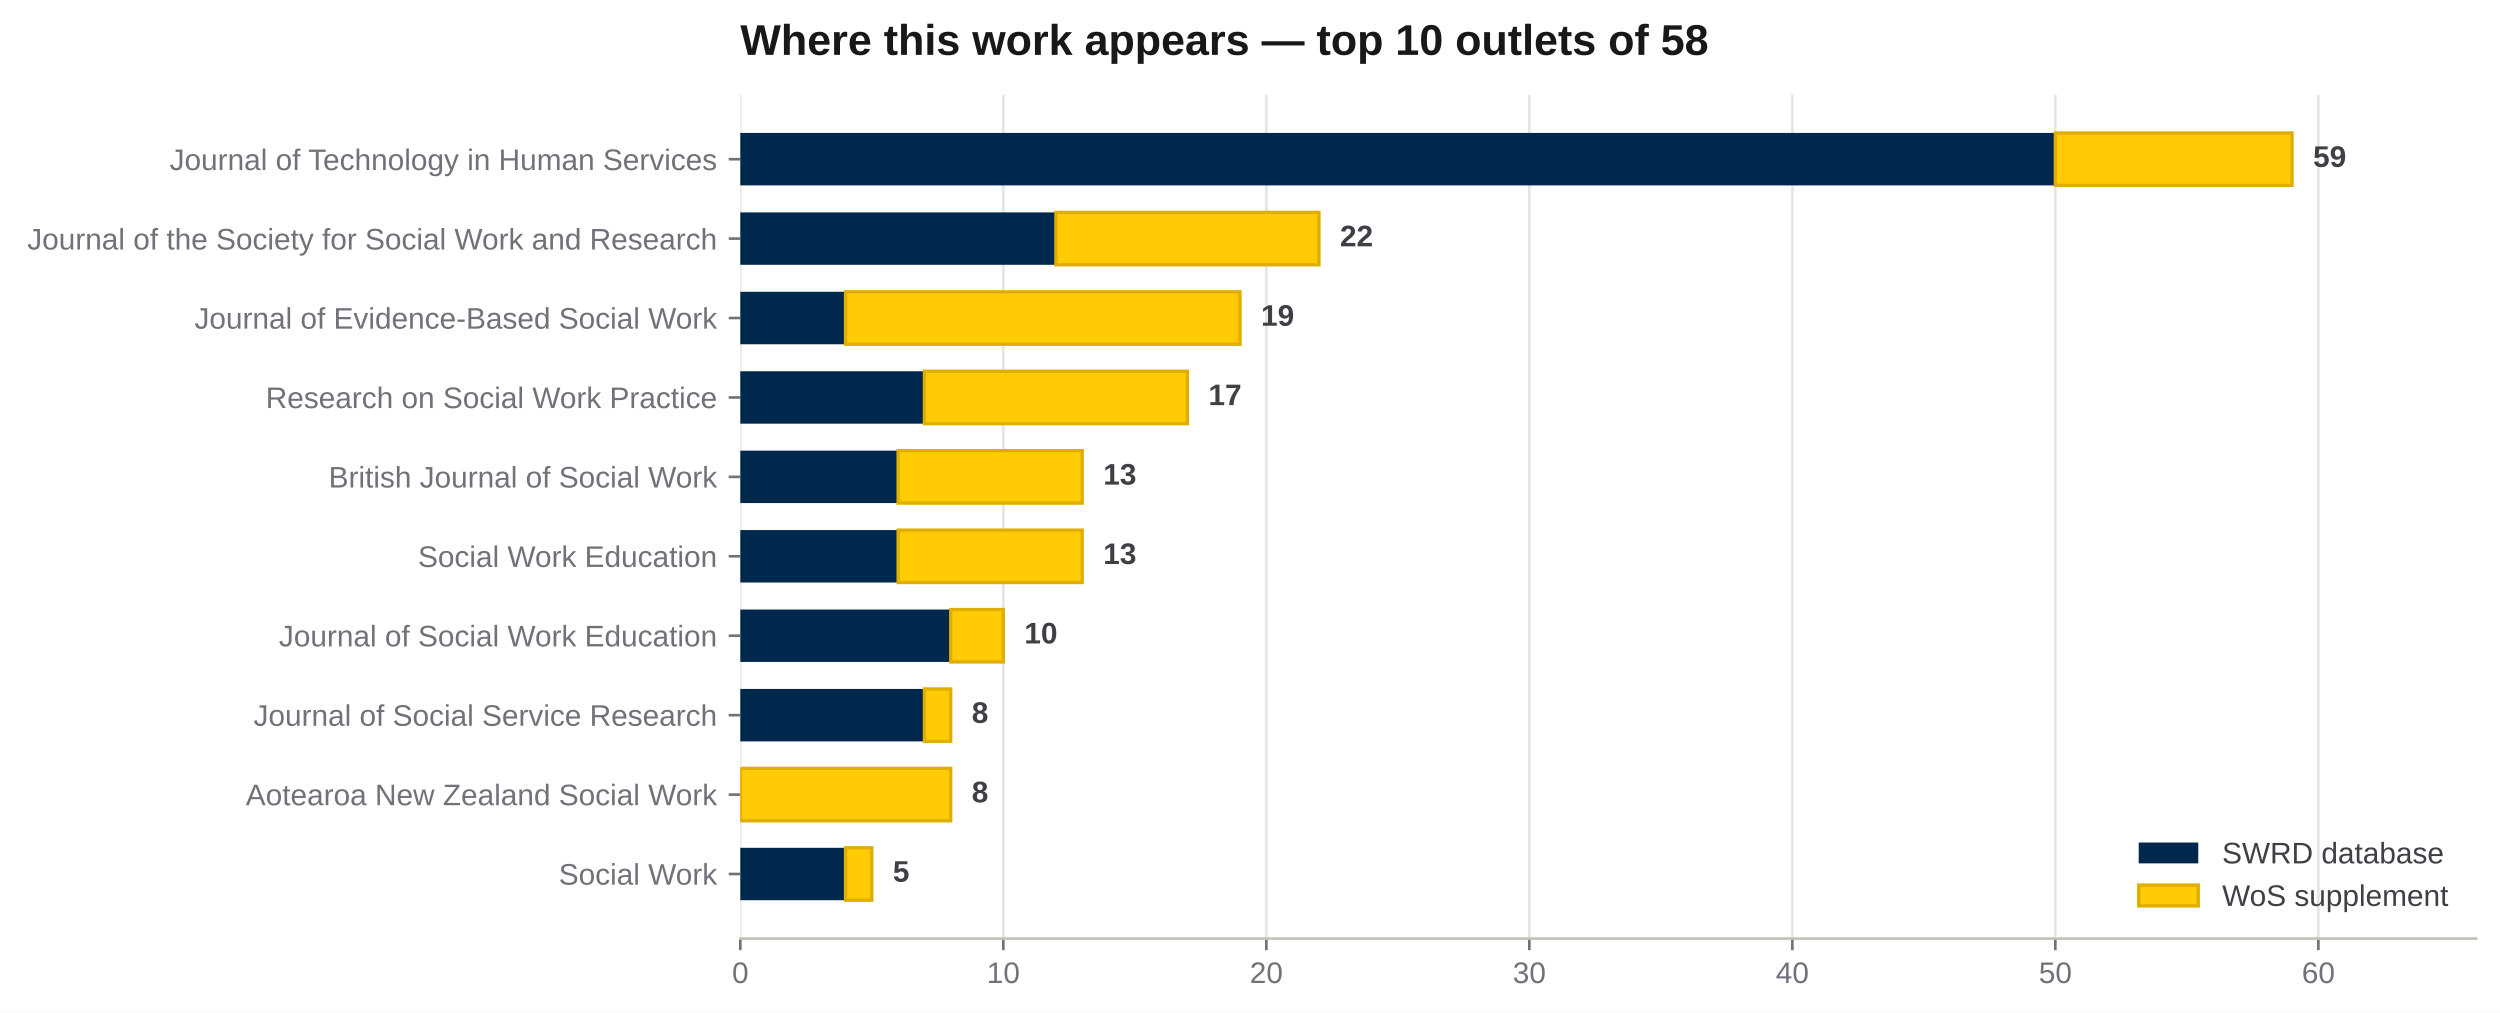
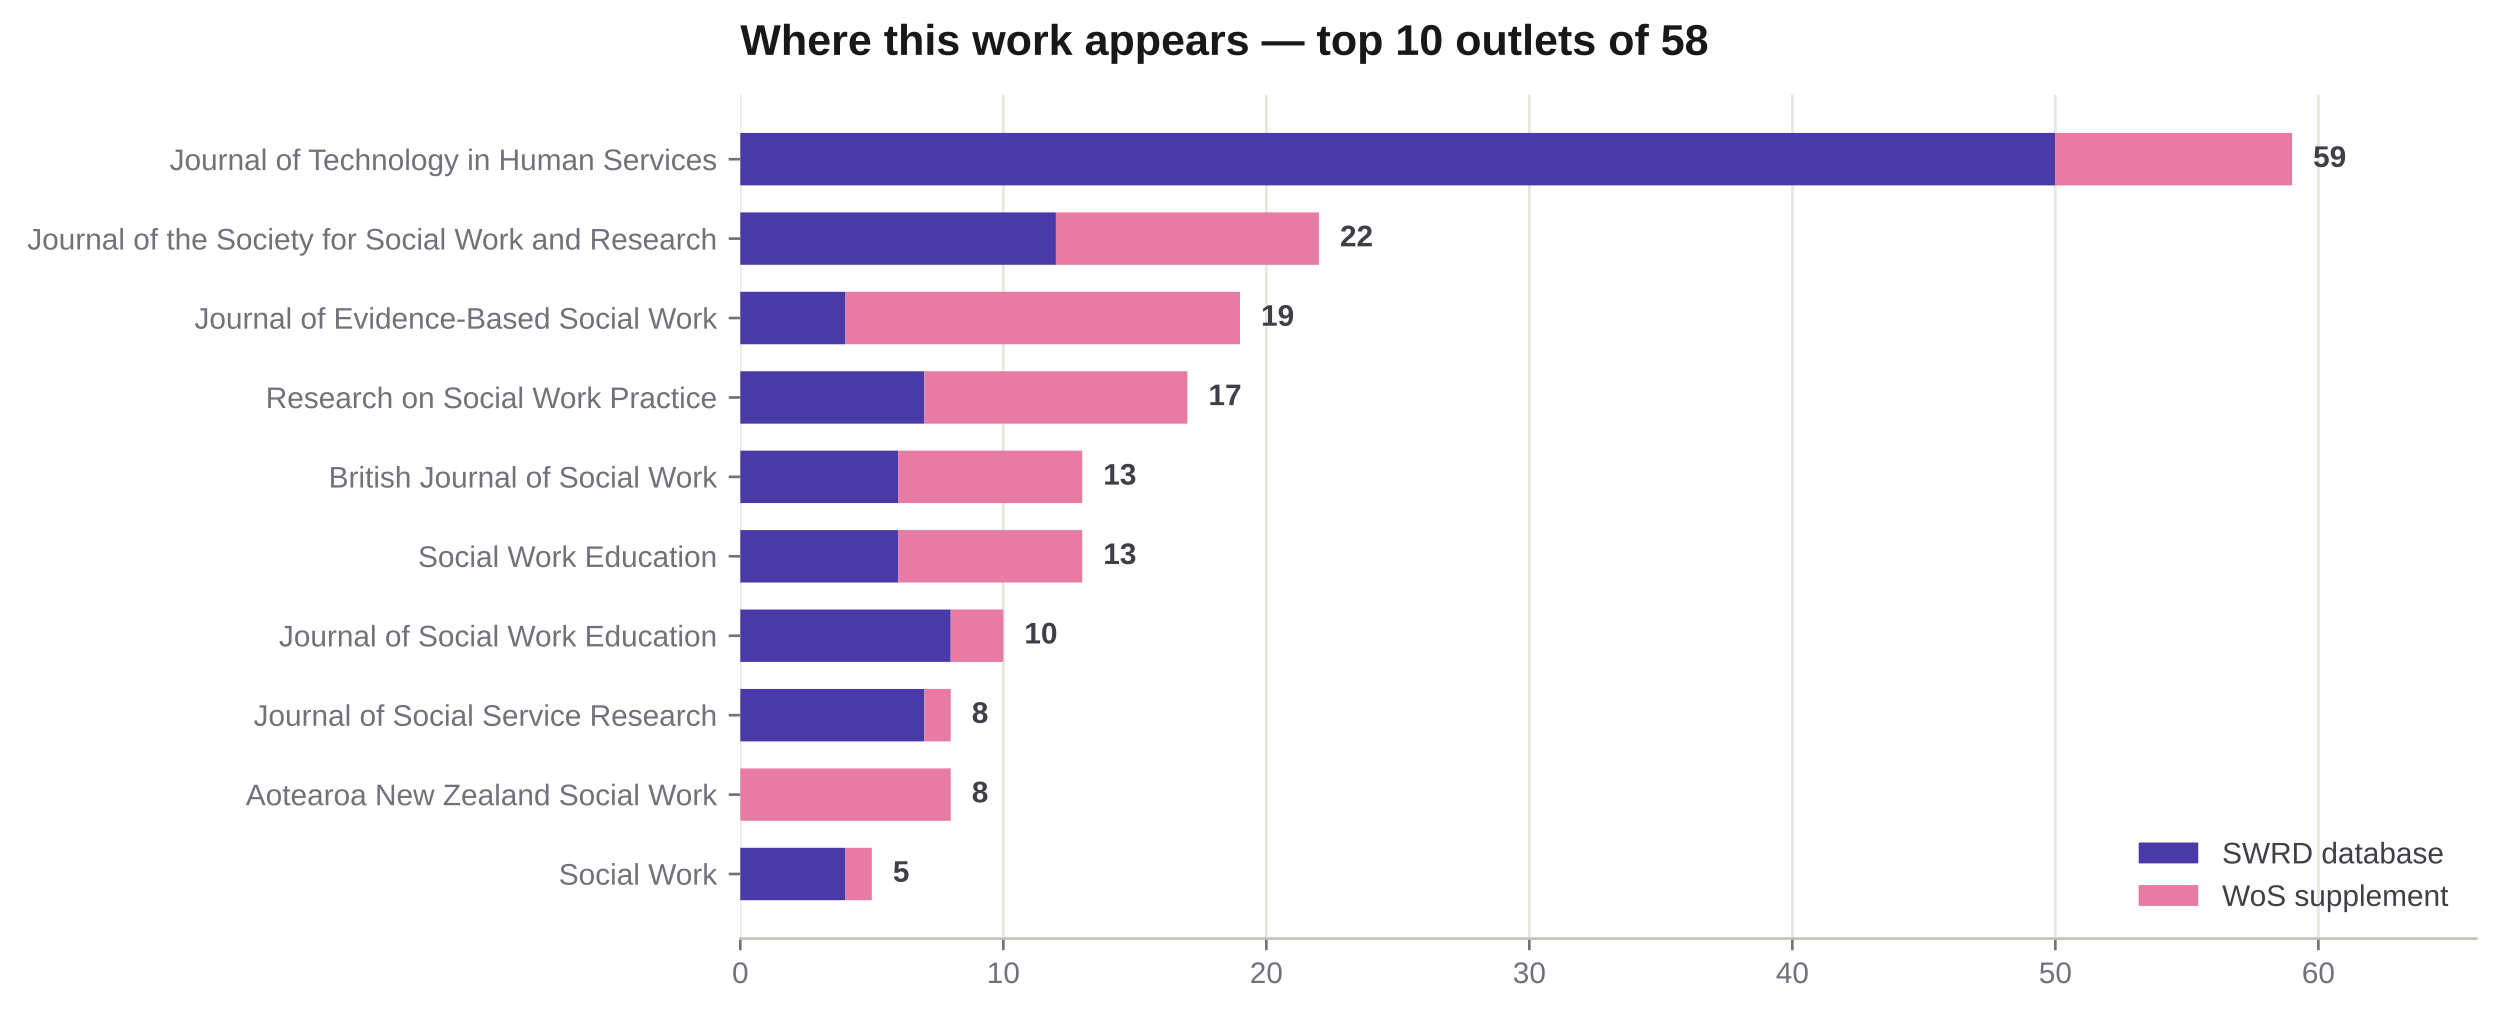
<svg xmlns="http://www.w3.org/2000/svg" xmlns:xlink="http://www.w3.org/1999/xlink" width="755.418pt" height="306.01pt" viewBox="0 0 755.418 306.01" version="1.1">
  <defs>
    <style type="text/css">*{stroke-linejoin: round; stroke-linecap: butt}</style>
  </defs>
  <g id="figure_1">
    <g id="patch_1">
      <path d="M 0 306.01  L 755.418 306.01  L 755.418 0  L 0 0  z " style="fill: #ffffff" />
    </g>
    <g id="axes_1">
      <g id="patch_2">
        <path d="M 223.697 283.61  L 748.217 283.61  L 748.217 28.586  L 223.697 28.586  z " style="fill: #ffffff" />
      </g>
      <g id="matplotlib.axis_1">
        <g id="xtick_1">
          <g id="line2d_1">
-             <path d="M 223.697 283.61  L 223.697 28.586  " clip-path="url(#p75282c7b68)" style="fill: none; stroke: #e7e5e0; stroke-width: 0.8; stroke-linecap: square" />
+             <path d="M 223.697 283.61  L 223.697 28.586  " clip-path="url(#p6a352fe3ed)" style="fill: none; stroke: #e7e5e0; stroke-width: 0.8; stroke-linecap: square" />
          </g>
          <g id="line2d_2">
            <defs>
-               <path id="m368580a160" d="M 0 0  L 0 3.5  " style="stroke: #71717a; stroke-width: 0.8" />
+               <path id="m2379b627fb" d="M 0 0  L 0 3.5  " style="stroke: #71717a; stroke-width: 0.8" />
            </defs>
            <g>
-               <use xlink:href="#m368580a160" x="223.697" y="283.61" style="fill: #71717a; stroke: #71717a; stroke-width: 0.8" />
+               <use xlink:href="#m2379b627fb" x="223.697" y="283.61" style="fill: #71717a; stroke: #71717a; stroke-width: 0.8" />
            </g>
          </g>
          <g id="text_1">
            <text style="fill: #71717a; font: 9px 'IBM Plex Sans', 'system-ui', 'Helvetica Neue', 'Arial', sans-serif; text-anchor: middle" x="223.697" y="297.037" transform="rotate(-0 223.6975 297.037)">0</text>
          </g>
        </g>
        <g id="xtick_2">
          <g id="line2d_3">
-             <path d="M 303.17 283.61  L 303.17 28.586  " clip-path="url(#p75282c7b68)" style="fill: none; stroke: #e7e5e0; stroke-width: 0.8; stroke-linecap: square" />
+             <path d="M 303.17 283.61  L 303.17 28.586  " clip-path="url(#p6a352fe3ed)" style="fill: none; stroke: #e7e5e0; stroke-width: 0.8; stroke-linecap: square" />
          </g>
          <g id="line2d_4">
            <g>
-               <use xlink:href="#m368580a160" x="303.17" y="283.61" style="fill: #71717a; stroke: #71717a; stroke-width: 0.8" />
+               <use xlink:href="#m2379b627fb" x="303.17" y="283.61" style="fill: #71717a; stroke: #71717a; stroke-width: 0.8" />
            </g>
          </g>
          <g id="text_2">
            <text style="fill: #71717a; font: 9px 'IBM Plex Sans', 'system-ui', 'Helvetica Neue', 'Arial', sans-serif; text-anchor: middle" x="303.17" y="297.037" transform="rotate(-0 303.1702 297.037)">10</text>
          </g>
        </g>
        <g id="xtick_3">
          <g id="line2d_5">
-             <path d="M 382.643 283.61  L 382.643 28.586  " clip-path="url(#p75282c7b68)" style="fill: none; stroke: #e7e5e0; stroke-width: 0.8; stroke-linecap: square" />
+             <path d="M 382.643 283.61  L 382.643 28.586  " clip-path="url(#p6a352fe3ed)" style="fill: none; stroke: #e7e5e0; stroke-width: 0.8; stroke-linecap: square" />
          </g>
          <g id="line2d_6">
            <g>
-               <use xlink:href="#m368580a160" x="382.643" y="283.61" style="fill: #71717a; stroke: #71717a; stroke-width: 0.8" />
+               <use xlink:href="#m2379b627fb" x="382.643" y="283.61" style="fill: #71717a; stroke: #71717a; stroke-width: 0.8" />
            </g>
          </g>
          <g id="text_3">
            <text style="fill: #71717a; font: 9px 'IBM Plex Sans', 'system-ui', 'Helvetica Neue', 'Arial', sans-serif; text-anchor: middle" x="382.643" y="297.037" transform="rotate(-0 382.643 297.037)">20</text>
          </g>
        </g>
        <g id="xtick_4">
          <g id="line2d_7">
-             <path d="M 462.116 283.61  L 462.116 28.586  " clip-path="url(#p75282c7b68)" style="fill: none; stroke: #e7e5e0; stroke-width: 0.8; stroke-linecap: square" />
+             <path d="M 462.116 283.61  L 462.116 28.586  " clip-path="url(#p6a352fe3ed)" style="fill: none; stroke: #e7e5e0; stroke-width: 0.8; stroke-linecap: square" />
          </g>
          <g id="line2d_8">
            <g>
-               <use xlink:href="#m368580a160" x="462.116" y="283.61" style="fill: #71717a; stroke: #71717a; stroke-width: 0.8" />
+               <use xlink:href="#m2379b627fb" x="462.116" y="283.61" style="fill: #71717a; stroke: #71717a; stroke-width: 0.8" />
            </g>
          </g>
          <g id="text_4">
            <text style="fill: #71717a; font: 9px 'IBM Plex Sans', 'system-ui', 'Helvetica Neue', 'Arial', sans-serif; text-anchor: middle" x="462.116" y="297.037" transform="rotate(-0 462.1157 297.037)">30</text>
          </g>
        </g>
        <g id="xtick_5">
          <g id="line2d_9">
-             <path d="M 541.588 283.61  L 541.588 28.586  " clip-path="url(#p75282c7b68)" style="fill: none; stroke: #e7e5e0; stroke-width: 0.8; stroke-linecap: square" />
+             <path d="M 541.588 283.61  L 541.588 28.586  " clip-path="url(#p6a352fe3ed)" style="fill: none; stroke: #e7e5e0; stroke-width: 0.8; stroke-linecap: square" />
          </g>
          <g id="line2d_10">
            <g>
-               <use xlink:href="#m368580a160" x="541.588" y="283.61" style="fill: #71717a; stroke: #71717a; stroke-width: 0.8" />
+               <use xlink:href="#m2379b627fb" x="541.588" y="283.61" style="fill: #71717a; stroke: #71717a; stroke-width: 0.8" />
            </g>
          </g>
          <g id="text_5">
            <text style="fill: #71717a; font: 9px 'IBM Plex Sans', 'system-ui', 'Helvetica Neue', 'Arial', sans-serif; text-anchor: middle" x="541.588" y="297.037" transform="rotate(-0 541.5884 297.037)">40</text>
          </g>
        </g>
        <g id="xtick_6">
          <g id="line2d_11">
-             <path d="M 621.061 283.61  L 621.061 28.586  " clip-path="url(#p75282c7b68)" style="fill: none; stroke: #e7e5e0; stroke-width: 0.8; stroke-linecap: square" />
+             <path d="M 621.061 283.61  L 621.061 28.586  " clip-path="url(#p6a352fe3ed)" style="fill: none; stroke: #e7e5e0; stroke-width: 0.8; stroke-linecap: square" />
          </g>
          <g id="line2d_12">
            <g>
-               <use xlink:href="#m368580a160" x="621.061" y="283.61" style="fill: #71717a; stroke: #71717a; stroke-width: 0.8" />
+               <use xlink:href="#m2379b627fb" x="621.061" y="283.61" style="fill: #71717a; stroke: #71717a; stroke-width: 0.8" />
            </g>
          </g>
          <g id="text_6">
            <text style="fill: #71717a; font: 9px 'IBM Plex Sans', 'system-ui', 'Helvetica Neue', 'Arial', sans-serif; text-anchor: middle" x="621.061" y="297.037" transform="rotate(-0 621.0611 297.037)">50</text>
          </g>
        </g>
        <g id="xtick_7">
          <g id="line2d_13">
-             <path d="M 700.534 283.61  L 700.534 28.586  " clip-path="url(#p75282c7b68)" style="fill: none; stroke: #e7e5e0; stroke-width: 0.8; stroke-linecap: square" />
+             <path d="M 700.534 283.61  L 700.534 28.586  " clip-path="url(#p6a352fe3ed)" style="fill: none; stroke: #e7e5e0; stroke-width: 0.8; stroke-linecap: square" />
          </g>
          <g id="line2d_14">
            <g>
-               <use xlink:href="#m368580a160" x="700.534" y="283.61" style="fill: #71717a; stroke: #71717a; stroke-width: 0.8" />
+               <use xlink:href="#m2379b627fb" x="700.534" y="283.61" style="fill: #71717a; stroke: #71717a; stroke-width: 0.8" />
            </g>
          </g>
          <g id="text_7">
            <text style="fill: #71717a; font: 9px 'IBM Plex Sans', 'system-ui', 'Helvetica Neue', 'Arial', sans-serif; text-anchor: middle" x="700.534" y="297.037" transform="rotate(-0 700.5339 297.037)">60</text>
          </g>
        </g>
      </g>
      <g id="matplotlib.axis_2">
        <g id="ytick_1">
          <g id="line2d_15">
            <defs>
-               <path id="mcc20f34af5" d="M 0 0  L -3.5 0  " style="stroke: #71717a; stroke-width: 0.8" />
+               <path id="mdadc996dad" d="M 0 0  L -3.5 0  " style="stroke: #71717a; stroke-width: 0.8" />
            </defs>
            <g>
-               <use xlink:href="#mcc20f34af5" x="223.697" y="264.098" style="fill: #71717a; stroke: #71717a; stroke-width: 0.8" />
+               <use xlink:href="#mdadc996dad" x="223.697" y="264.098" style="fill: #71717a; stroke: #71717a; stroke-width: 0.8" />
            </g>
          </g>
          <g id="text_8">
            <text style="fill: #71717a; font: 9px 'IBM Plex Sans', 'system-ui', 'Helvetica Neue', 'Arial', sans-serif; text-anchor: end" x="216.697" y="267.312" transform="rotate(-0 216.6975 267.3117)">Social Work</text>
          </g>
        </g>
        <g id="ytick_2">
          <g id="line2d_16">
            <g>
-               <use xlink:href="#mcc20f34af5" x="223.697" y="240.098" style="fill: #71717a; stroke: #71717a; stroke-width: 0.8" />
+               <use xlink:href="#mdadc996dad" x="223.697" y="240.098" style="fill: #71717a; stroke: #71717a; stroke-width: 0.8" />
            </g>
          </g>
          <g id="text_9">
            <text style="fill: #71717a; font: 9px 'IBM Plex Sans', 'system-ui', 'Helvetica Neue', 'Arial', sans-serif; text-anchor: end" x="216.697" y="243.312" transform="rotate(-0 216.6975 243.3117)">Aotearoa New Zealand Social Work</text>
          </g>
        </g>
        <g id="ytick_3">
          <g id="line2d_17">
            <g>
-               <use xlink:href="#mcc20f34af5" x="223.697" y="216.098" style="fill: #71717a; stroke: #71717a; stroke-width: 0.8" />
+               <use xlink:href="#mdadc996dad" x="223.697" y="216.098" style="fill: #71717a; stroke: #71717a; stroke-width: 0.8" />
            </g>
          </g>
          <g id="text_10">
            <text style="fill: #71717a; font: 9px 'IBM Plex Sans', 'system-ui', 'Helvetica Neue', 'Arial', sans-serif; text-anchor: end" x="216.697" y="219.312" transform="rotate(-0 216.6975 219.3117)">Journal of Social Service Research</text>
          </g>
        </g>
        <g id="ytick_4">
          <g id="line2d_18">
            <g>
-               <use xlink:href="#mcc20f34af5" x="223.697" y="192.098" style="fill: #71717a; stroke: #71717a; stroke-width: 0.8" />
+               <use xlink:href="#mdadc996dad" x="223.697" y="192.098" style="fill: #71717a; stroke: #71717a; stroke-width: 0.8" />
            </g>
          </g>
          <g id="text_11">
            <text style="fill: #71717a; font: 9px 'IBM Plex Sans', 'system-ui', 'Helvetica Neue', 'Arial', sans-serif; text-anchor: end" x="216.697" y="195.312" transform="rotate(-0 216.6975 195.3117)">Journal of Social Work Education</text>
          </g>
        </g>
        <g id="ytick_5">
          <g id="line2d_19">
            <g>
-               <use xlink:href="#mcc20f34af5" x="223.697" y="168.098" style="fill: #71717a; stroke: #71717a; stroke-width: 0.8" />
+               <use xlink:href="#mdadc996dad" x="223.697" y="168.098" style="fill: #71717a; stroke: #71717a; stroke-width: 0.8" />
            </g>
          </g>
          <g id="text_12">
            <text style="fill: #71717a; font: 9px 'IBM Plex Sans', 'system-ui', 'Helvetica Neue', 'Arial', sans-serif; text-anchor: end" x="216.697" y="171.312" transform="rotate(-0 216.6975 171.3117)">Social Work Education</text>
          </g>
        </g>
        <g id="ytick_6">
          <g id="line2d_20">
            <g>
-               <use xlink:href="#mcc20f34af5" x="223.697" y="144.098" style="fill: #71717a; stroke: #71717a; stroke-width: 0.8" />
+               <use xlink:href="#mdadc996dad" x="223.697" y="144.098" style="fill: #71717a; stroke: #71717a; stroke-width: 0.8" />
            </g>
          </g>
          <g id="text_13">
            <text style="fill: #71717a; font: 9px 'IBM Plex Sans', 'system-ui', 'Helvetica Neue', 'Arial', sans-serif; text-anchor: end" x="216.697" y="147.312" transform="rotate(-0 216.6975 147.3117)">British Journal of Social Work</text>
          </g>
        </g>
        <g id="ytick_7">
          <g id="line2d_21">
            <g>
-               <use xlink:href="#mcc20f34af5" x="223.697" y="120.098" style="fill: #71717a; stroke: #71717a; stroke-width: 0.8" />
+               <use xlink:href="#mdadc996dad" x="223.697" y="120.098" style="fill: #71717a; stroke: #71717a; stroke-width: 0.8" />
            </g>
          </g>
          <g id="text_14">
            <text style="fill: #71717a; font: 9px 'IBM Plex Sans', 'system-ui', 'Helvetica Neue', 'Arial', sans-serif; text-anchor: end" x="216.697" y="123.312" transform="rotate(-0 216.6975 123.3117)">Research on Social Work Practice</text>
          </g>
        </g>
        <g id="ytick_8">
          <g id="line2d_22">
            <g>
-               <use xlink:href="#mcc20f34af5" x="223.697" y="96.098" style="fill: #71717a; stroke: #71717a; stroke-width: 0.8" />
+               <use xlink:href="#mdadc996dad" x="223.697" y="96.098" style="fill: #71717a; stroke: #71717a; stroke-width: 0.8" />
            </g>
          </g>
          <g id="text_15">
            <text style="fill: #71717a; font: 9px 'IBM Plex Sans', 'system-ui', 'Helvetica Neue', 'Arial', sans-serif; text-anchor: end" x="216.697" y="99.312" transform="rotate(-0 216.6975 99.31169)">Journal of Evidence-Based Social Work</text>
          </g>
        </g>
        <g id="ytick_9">
          <g id="line2d_23">
            <g>
-               <use xlink:href="#mcc20f34af5" x="223.697" y="72.098" style="fill: #71717a; stroke: #71717a; stroke-width: 0.8" />
+               <use xlink:href="#mdadc996dad" x="223.697" y="72.098" style="fill: #71717a; stroke: #71717a; stroke-width: 0.8" />
            </g>
          </g>
          <g id="text_16">
            <text style="fill: #71717a; font: 9px 'IBM Plex Sans', 'system-ui', 'Helvetica Neue', 'Arial', sans-serif; text-anchor: end" x="216.697" y="75.388" transform="rotate(-0 216.6975 75.38762)">Journal of the Society for Social Work and Research</text>
          </g>
        </g>
        <g id="ytick_10">
          <g id="line2d_24">
            <g>
-               <use xlink:href="#mcc20f34af5" x="223.697" y="48.098" style="fill: #71717a; stroke: #71717a; stroke-width: 0.8" />
+               <use xlink:href="#mdadc996dad" x="223.697" y="48.098" style="fill: #71717a; stroke: #71717a; stroke-width: 0.8" />
            </g>
          </g>
          <g id="text_17">
            <text style="fill: #71717a; font: 9px 'IBM Plex Sans', 'system-ui', 'Helvetica Neue', 'Arial', sans-serif; text-anchor: end" x="216.697" y="51.388" transform="rotate(-0 216.6975 51.38762)">Journal of Technology in Human Services</text>
          </g>
        </g>
      </g>
      <g id="patch_3">
        <path d="M 223.697 283.61  L 748.217 283.61  " style="fill: none; stroke: #c3c2b7; stroke-width: 0.8; stroke-linejoin: miter; stroke-linecap: square" />
      </g>
      <g id="patch_4">
-         <path d="M 223.697 272.018  L 255.487 272.018  L 255.487 256.178  L 223.697 256.178  z " clip-path="url(#p75282c7b68)" style="fill: #00274c" />
+         <path d="M 223.697 272.018  L 255.487 272.018  L 255.487 256.178  L 223.697 256.178  z " clip-path="url(#p6a352fe3ed)" style="fill: #4a3aa7" />
      </g>
      <g id="patch_5">
-         <path d="M 223.697 248.018  L 223.697 248.018  L 223.697 232.178  L 223.697 232.178  z " clip-path="url(#p75282c7b68)" style="fill: #00274c" />
+         <path d="M 223.697 248.018  L 223.697 248.018  L 223.697 232.178  L 223.697 232.178  z " clip-path="url(#p6a352fe3ed)" style="fill: #4a3aa7" />
      </g>
      <g id="patch_6">
-         <path d="M 223.697 224.018  L 279.328 224.018  L 279.328 208.178  L 223.697 208.178  z " clip-path="url(#p75282c7b68)" style="fill: #00274c" />
+         <path d="M 223.697 224.018  L 279.328 224.018  L 279.328 208.178  L 223.697 208.178  z " clip-path="url(#p6a352fe3ed)" style="fill: #4a3aa7" />
      </g>
      <g id="patch_7">
-         <path d="M 223.697 200.018  L 287.276 200.018  L 287.276 184.178  L 223.697 184.178  z " clip-path="url(#p75282c7b68)" style="fill: #00274c" />
+         <path d="M 223.697 200.018  L 287.276 200.018  L 287.276 184.178  L 223.697 184.178  z " clip-path="url(#p6a352fe3ed)" style="fill: #4a3aa7" />
      </g>
      <g id="patch_8">
-         <path d="M 223.697 176.018  L 271.381 176.018  L 271.381 160.178  L 223.697 160.178  z " clip-path="url(#p75282c7b68)" style="fill: #00274c" />
+         <path d="M 223.697 176.018  L 271.381 176.018  L 271.381 160.178  L 223.697 160.178  z " clip-path="url(#p6a352fe3ed)" style="fill: #4a3aa7" />
      </g>
      <g id="patch_9">
-         <path d="M 223.697 152.018  L 271.381 152.018  L 271.381 136.178  L 223.697 136.178  z " clip-path="url(#p75282c7b68)" style="fill: #00274c" />
+         <path d="M 223.697 152.018  L 271.381 152.018  L 271.381 136.178  L 223.697 136.178  z " clip-path="url(#p6a352fe3ed)" style="fill: #4a3aa7" />
      </g>
      <g id="patch_10">
-         <path d="M 223.697 128.018  L 279.328 128.018  L 279.328 112.178  L 223.697 112.178  z " clip-path="url(#p75282c7b68)" style="fill: #00274c" />
+         <path d="M 223.697 128.018  L 279.328 128.018  L 279.328 112.178  L 223.697 112.178  z " clip-path="url(#p6a352fe3ed)" style="fill: #4a3aa7" />
      </g>
      <g id="patch_11">
-         <path d="M 223.697 104.018  L 255.487 104.018  L 255.487 88.178  L 223.697 88.178  z " clip-path="url(#p75282c7b68)" style="fill: #00274c" />
+         <path d="M 223.697 104.018  L 255.487 104.018  L 255.487 88.178  L 223.697 88.178  z " clip-path="url(#p6a352fe3ed)" style="fill: #4a3aa7" />
      </g>
      <g id="patch_12">
-         <path d="M 223.697 80.018  L 319.065 80.018  L 319.065 64.178  L 223.697 64.178  z " clip-path="url(#p75282c7b68)" style="fill: #00274c" />
+         <path d="M 223.697 80.018  L 319.065 80.018  L 319.065 64.178  L 223.697 64.178  z " clip-path="url(#p6a352fe3ed)" style="fill: #4a3aa7" />
      </g>
      <g id="patch_13">
-         <path d="M 223.697 56.018  L 621.061 56.018  L 621.061 40.178  L 223.697 40.178  z " clip-path="url(#p75282c7b68)" style="fill: #00274c" />
+         <path d="M 223.697 56.018  L 621.061 56.018  L 621.061 40.178  L 223.697 40.178  z " clip-path="url(#p6a352fe3ed)" style="fill: #4a3aa7" />
      </g>
      <g id="patch_14">
-         <path d="M 255.487 272.018  L 263.434 272.018  L 263.434 256.178  L 255.487 256.178  z " clip-path="url(#p75282c7b68)" style="fill: #ffcb05; stroke: #e0ae00; stroke-linejoin: miter" />
+         <path d="M 255.487 272.018  L 263.434 272.018  L 263.434 256.178  L 255.487 256.178  z " clip-path="url(#p6a352fe3ed)" style="fill: #e87ba4" />
      </g>
      <g id="patch_15">
-         <path d="M 223.697 248.018  L 287.276 248.018  L 287.276 232.178  L 223.697 232.178  z " clip-path="url(#p75282c7b68)" style="fill: #ffcb05; stroke: #e0ae00; stroke-linejoin: miter" />
+         <path d="M 223.697 248.018  L 287.276 248.018  L 287.276 232.178  L 223.697 232.178  z " clip-path="url(#p6a352fe3ed)" style="fill: #e87ba4" />
      </g>
      <g id="patch_16">
-         <path d="M 279.328 224.018  L 287.276 224.018  L 287.276 208.178  L 279.328 208.178  z " clip-path="url(#p75282c7b68)" style="fill: #ffcb05; stroke: #e0ae00; stroke-linejoin: miter" />
+         <path d="M 279.328 224.018  L 287.276 224.018  L 287.276 208.178  L 279.328 208.178  z " clip-path="url(#p6a352fe3ed)" style="fill: #e87ba4" />
      </g>
      <g id="patch_17">
-         <path d="M 287.276 200.018  L 303.17 200.018  L 303.17 184.178  L 287.276 184.178  z " clip-path="url(#p75282c7b68)" style="fill: #ffcb05; stroke: #e0ae00; stroke-linejoin: miter" />
+         <path d="M 287.276 200.018  L 303.17 200.018  L 303.17 184.178  L 287.276 184.178  z " clip-path="url(#p6a352fe3ed)" style="fill: #e87ba4" />
      </g>
      <g id="patch_18">
-         <path d="M 271.381 176.018  L 327.012 176.018  L 327.012 160.178  L 271.381 160.178  z " clip-path="url(#p75282c7b68)" style="fill: #ffcb05; stroke: #e0ae00; stroke-linejoin: miter" />
+         <path d="M 271.381 176.018  L 327.012 176.018  L 327.012 160.178  L 271.381 160.178  z " clip-path="url(#p6a352fe3ed)" style="fill: #e87ba4" />
      </g>
      <g id="patch_19">
-         <path d="M 271.381 152.018  L 327.012 152.018  L 327.012 136.178  L 271.381 136.178  z " clip-path="url(#p75282c7b68)" style="fill: #ffcb05; stroke: #e0ae00; stroke-linejoin: miter" />
+         <path d="M 271.381 152.018  L 327.012 152.018  L 327.012 136.178  L 271.381 136.178  z " clip-path="url(#p6a352fe3ed)" style="fill: #e87ba4" />
      </g>
      <g id="patch_20">
-         <path d="M 279.328 128.018  L 358.801 128.018  L 358.801 112.178  L 279.328 112.178  z " clip-path="url(#p75282c7b68)" style="fill: #ffcb05; stroke: #e0ae00; stroke-linejoin: miter" />
+         <path d="M 279.328 128.018  L 358.801 128.018  L 358.801 112.178  L 279.328 112.178  z " clip-path="url(#p6a352fe3ed)" style="fill: #e87ba4" />
      </g>
      <g id="patch_21">
-         <path d="M 255.487 104.018  L 374.696 104.018  L 374.696 88.178  L 255.487 88.178  z " clip-path="url(#p75282c7b68)" style="fill: #ffcb05; stroke: #e0ae00; stroke-linejoin: miter" />
+         <path d="M 255.487 104.018  L 374.696 104.018  L 374.696 88.178  L 255.487 88.178  z " clip-path="url(#p6a352fe3ed)" style="fill: #e87ba4" />
      </g>
      <g id="patch_22">
-         <path d="M 319.065 80.018  L 398.538 80.018  L 398.538 64.178  L 319.065 64.178  z " clip-path="url(#p75282c7b68)" style="fill: #ffcb05; stroke: #e0ae00; stroke-linejoin: miter" />
+         <path d="M 319.065 80.018  L 398.538 80.018  L 398.538 64.178  L 319.065 64.178  z " clip-path="url(#p6a352fe3ed)" style="fill: #e87ba4" />
      </g>
      <g id="patch_23">
-         <path d="M 621.061 56.018  L 692.587 56.018  L 692.587 40.178  L 621.061 40.178  z " clip-path="url(#p75282c7b68)" style="fill: #ffcb05; stroke: #e0ae00; stroke-linejoin: miter" />
+         <path d="M 621.061 56.018  L 692.587 56.018  L 692.587 40.178  L 621.061 40.178  z " clip-path="url(#p6a352fe3ed)" style="fill: #e87ba4" />
      </g>
      <g id="text_18">
        <text style="fill: #3f3f46; font: 700 9px 'IBM Plex Sans', 'system-ui', 'Helvetica Neue', 'Arial', sans-serif; text-anchor: start" x="269.792" y="266.425" transform="rotate(-0 269.7917 266.425)">5</text>
      </g>
      <g id="text_19">
        <text style="fill: #3f3f46; font: 700 9px 'IBM Plex Sans', 'system-ui', 'Helvetica Neue', 'Arial', sans-serif; text-anchor: start" x="293.634" y="242.425" transform="rotate(-0 293.6335 242.425)">8</text>
      </g>
      <g id="text_20">
        <text style="fill: #3f3f46; font: 700 9px 'IBM Plex Sans', 'system-ui', 'Helvetica Neue', 'Arial', sans-serif; text-anchor: start" x="293.634" y="218.425" transform="rotate(-0 293.6335 218.425)">8</text>
      </g>
      <g id="text_21">
        <text style="fill: #3f3f46; font: 700 9px 'IBM Plex Sans', 'system-ui', 'Helvetica Neue', 'Arial', sans-serif; text-anchor: start" x="309.528" y="194.425" transform="rotate(-0 309.528 194.425)">10</text>
      </g>
      <g id="text_22">
        <text style="fill: #3f3f46; font: 700 9px 'IBM Plex Sans', 'system-ui', 'Helvetica Neue', 'Arial', sans-serif; text-anchor: start" x="333.37" y="170.425" transform="rotate(-0 333.3699 170.425)">13</text>
      </g>
      <g id="text_23">
        <text style="fill: #3f3f46; font: 700 9px 'IBM Plex Sans', 'system-ui', 'Helvetica Neue', 'Arial', sans-serif; text-anchor: start" x="333.37" y="146.425" transform="rotate(-0 333.3699 146.425)">13</text>
      </g>
      <g id="text_24">
        <text style="fill: #3f3f46; font: 700 9px 'IBM Plex Sans', 'system-ui', 'Helvetica Neue', 'Arial', sans-serif; text-anchor: start" x="365.159" y="122.425" transform="rotate(-0 365.159 122.425)">17</text>
      </g>
      <g id="text_25">
        <text style="fill: #3f3f46; font: 700 9px 'IBM Plex Sans', 'system-ui', 'Helvetica Neue', 'Arial', sans-serif; text-anchor: start" x="381.053" y="98.425" transform="rotate(-0 381.0535 98.42505)">19</text>
      </g>
      <g id="text_26">
        <text style="fill: #3f3f46; font: 700 9px 'IBM Plex Sans', 'system-ui', 'Helvetica Neue', 'Arial', sans-serif; text-anchor: start" x="404.895" y="74.425" transform="rotate(-0 404.8953 74.42505)">22</text>
      </g>
      <g id="text_27">
        <text style="fill: #3f3f46; font: 700 9px 'IBM Plex Sans', 'system-ui', 'Helvetica Neue', 'Arial', sans-serif; text-anchor: start" x="698.944" y="50.425" transform="rotate(-0 698.9444 50.42505)">59</text>
      </g>
      <g id="text_28">
        <text style="fill: #18181b; font: 700 13px 'IBM Plex Sans', 'system-ui', 'Helvetica Neue', 'Arial', sans-serif; text-anchor: start" x="223.697" y="16.586" transform="rotate(-0 223.6975 16.58641)">Where this work appears — top 10 outlets of 58</text>
      </g>
      <g id="legend_1">
        <g id="patch_24">
-           <path d="M 646.245 260.885  L 664.245 260.885  L 664.245 254.585  L 646.245 254.585  z " style="fill: #00274c" />
+           <path d="M 646.245 260.885  L 664.245 260.885  L 664.245 254.585  L 646.245 254.585  z " style="fill: #4a3aa7" />
        </g>
        <g id="text_29">
          <text style="fill: #3f3f46; font: 9px 'IBM Plex Sans', 'system-ui', 'Helvetica Neue', 'Arial', sans-serif; text-anchor: start" x="671.445" y="260.885" transform="rotate(-0 671.4447 260.8854)">SWRD database</text>
        </g>
        <g id="patch_25">
-           <path d="M 646.245 273.737  L 664.245 273.737  L 664.245 267.437  L 646.245 267.437  z " style="fill: #ffcb05; stroke: #e0ae00; stroke-linejoin: miter" />
+           <path d="M 646.245 273.737  L 664.245 273.737  L 664.245 267.437  L 646.245 267.437  z " style="fill: #e87ba4" />
        </g>
        <g id="text_30">
          <text style="fill: #3f3f46; font: 9px 'IBM Plex Sans', 'system-ui', 'Helvetica Neue', 'Arial', sans-serif; text-anchor: start" x="671.445" y="273.737" transform="rotate(-0 671.4447 273.7371)">WoS supplement</text>
        </g>
      </g>
    </g>
  </g>
  <defs>
-     <clipPath id="p75282c7b68">
+     <clipPath id="p6a352fe3ed">
      <rect x="223.697" y="28.586" width="524.52" height="255.024" />
    </clipPath>
  </defs>
</svg>
